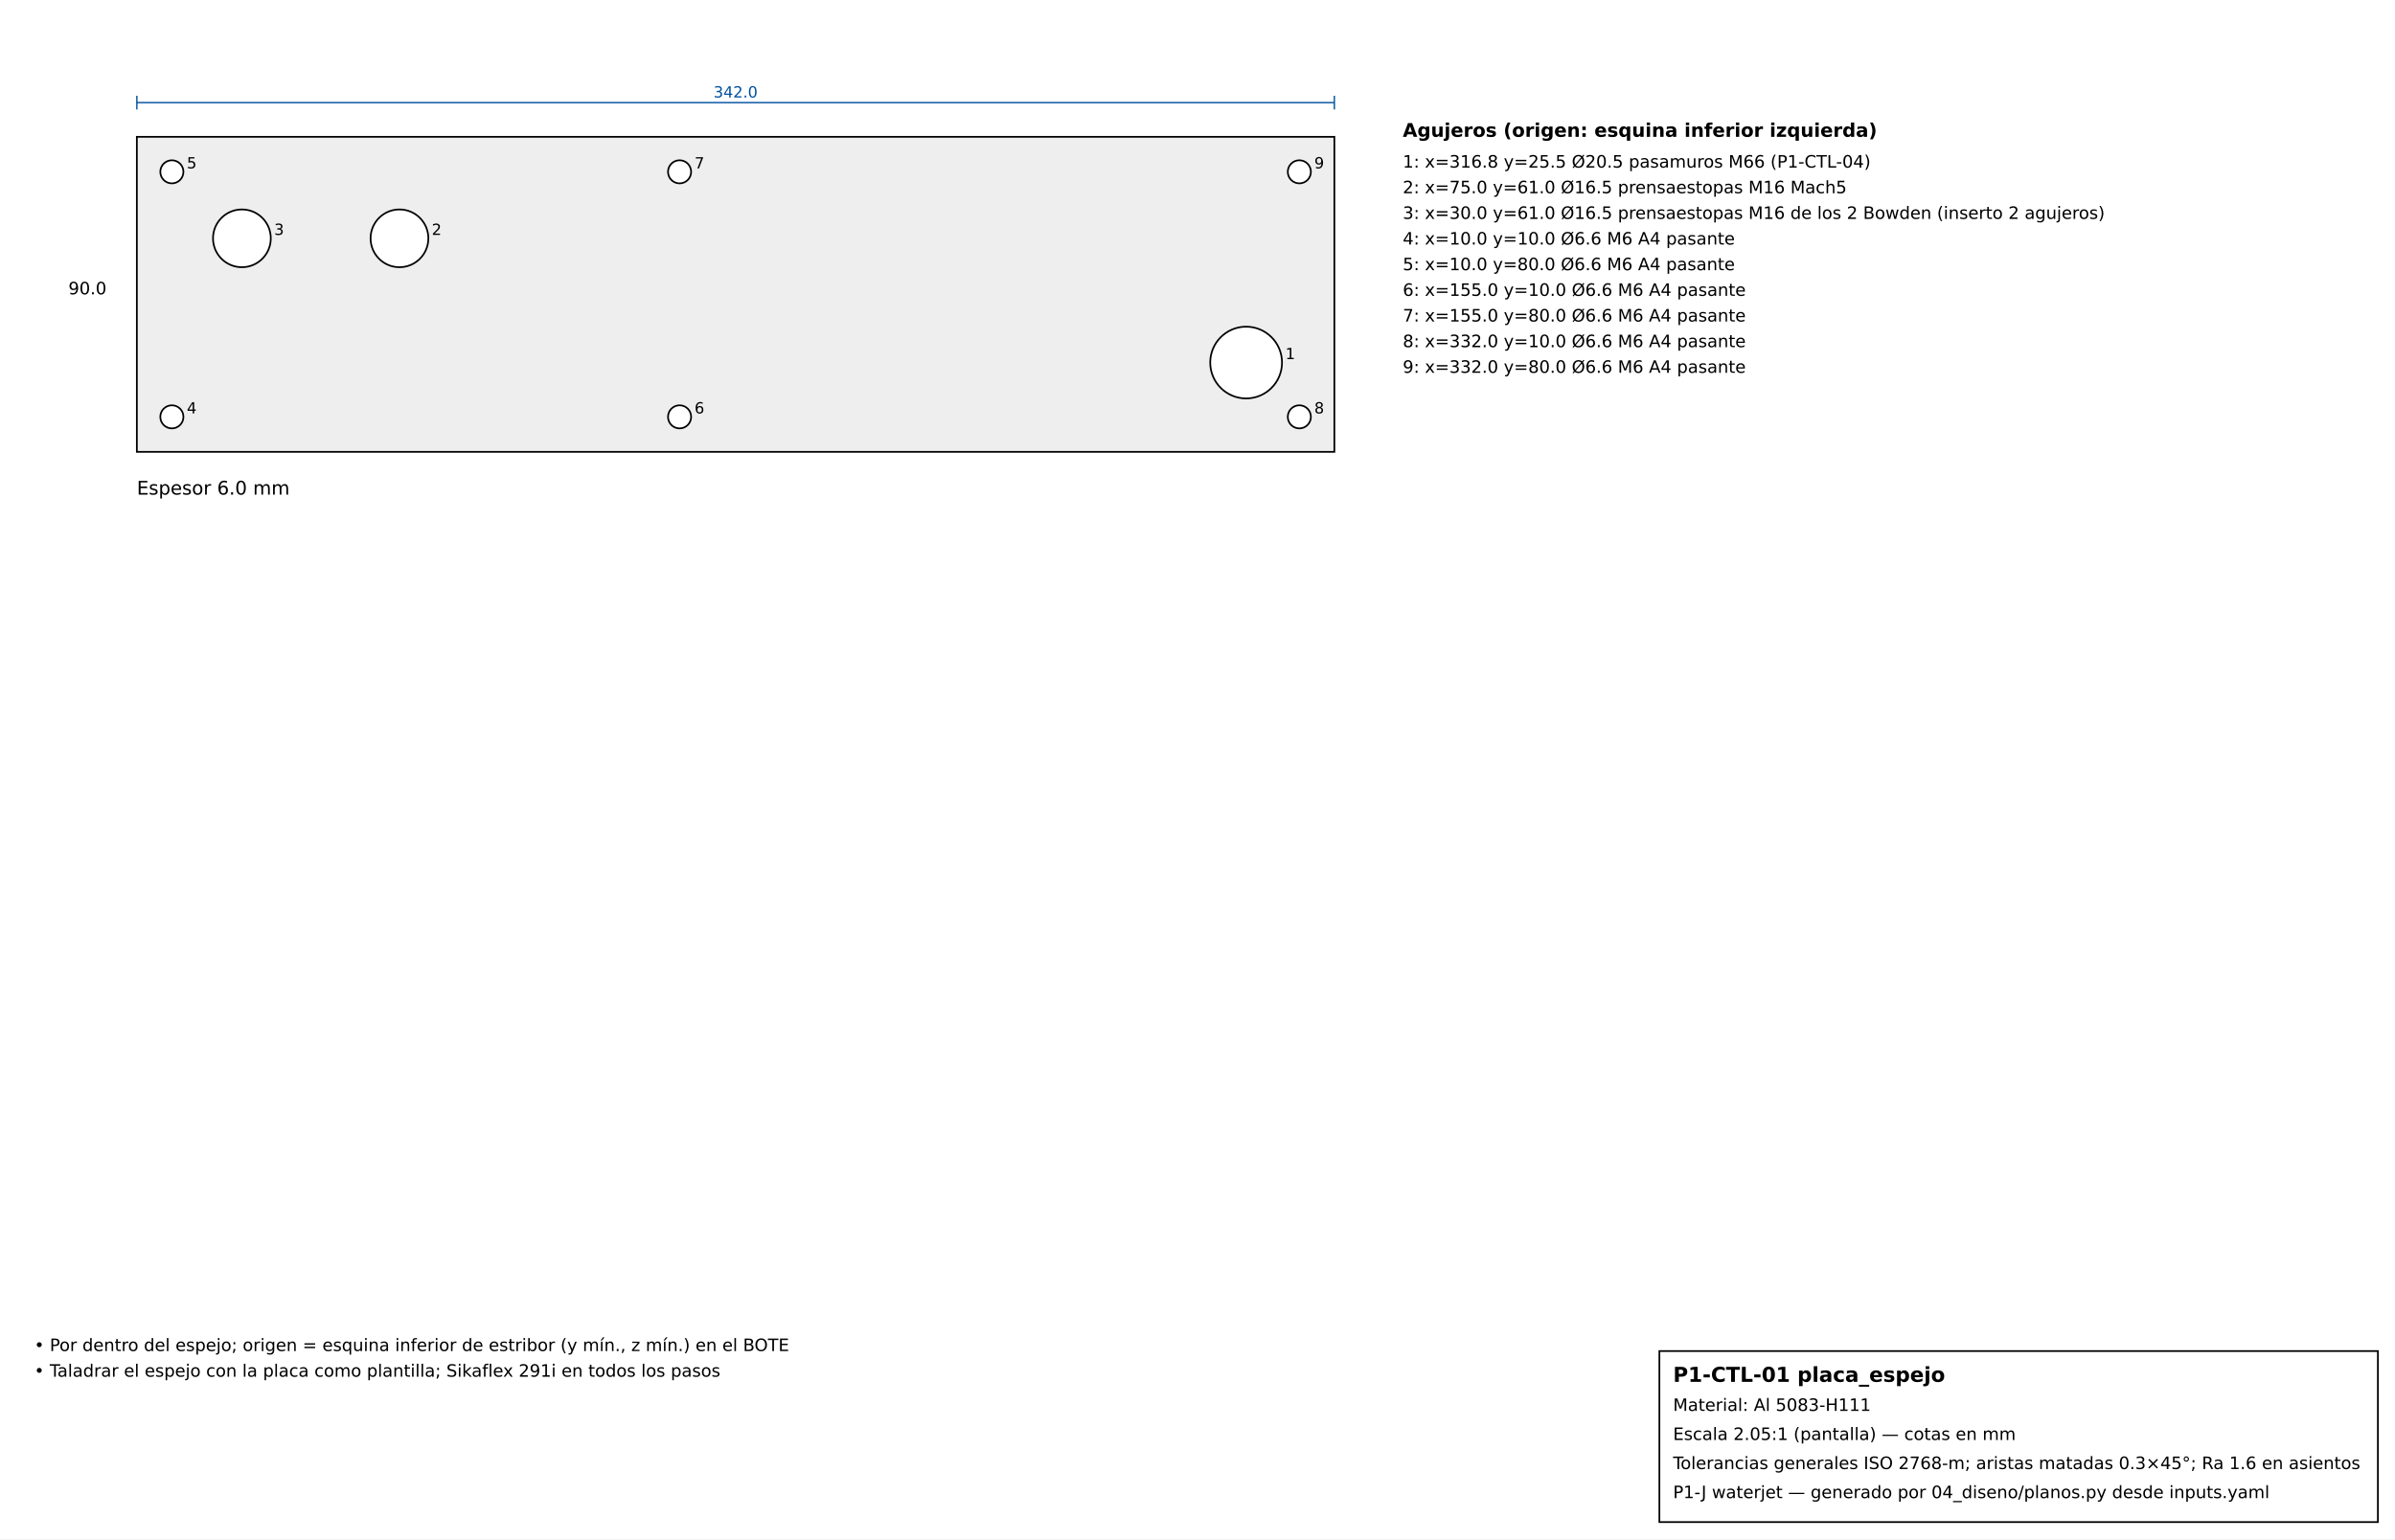
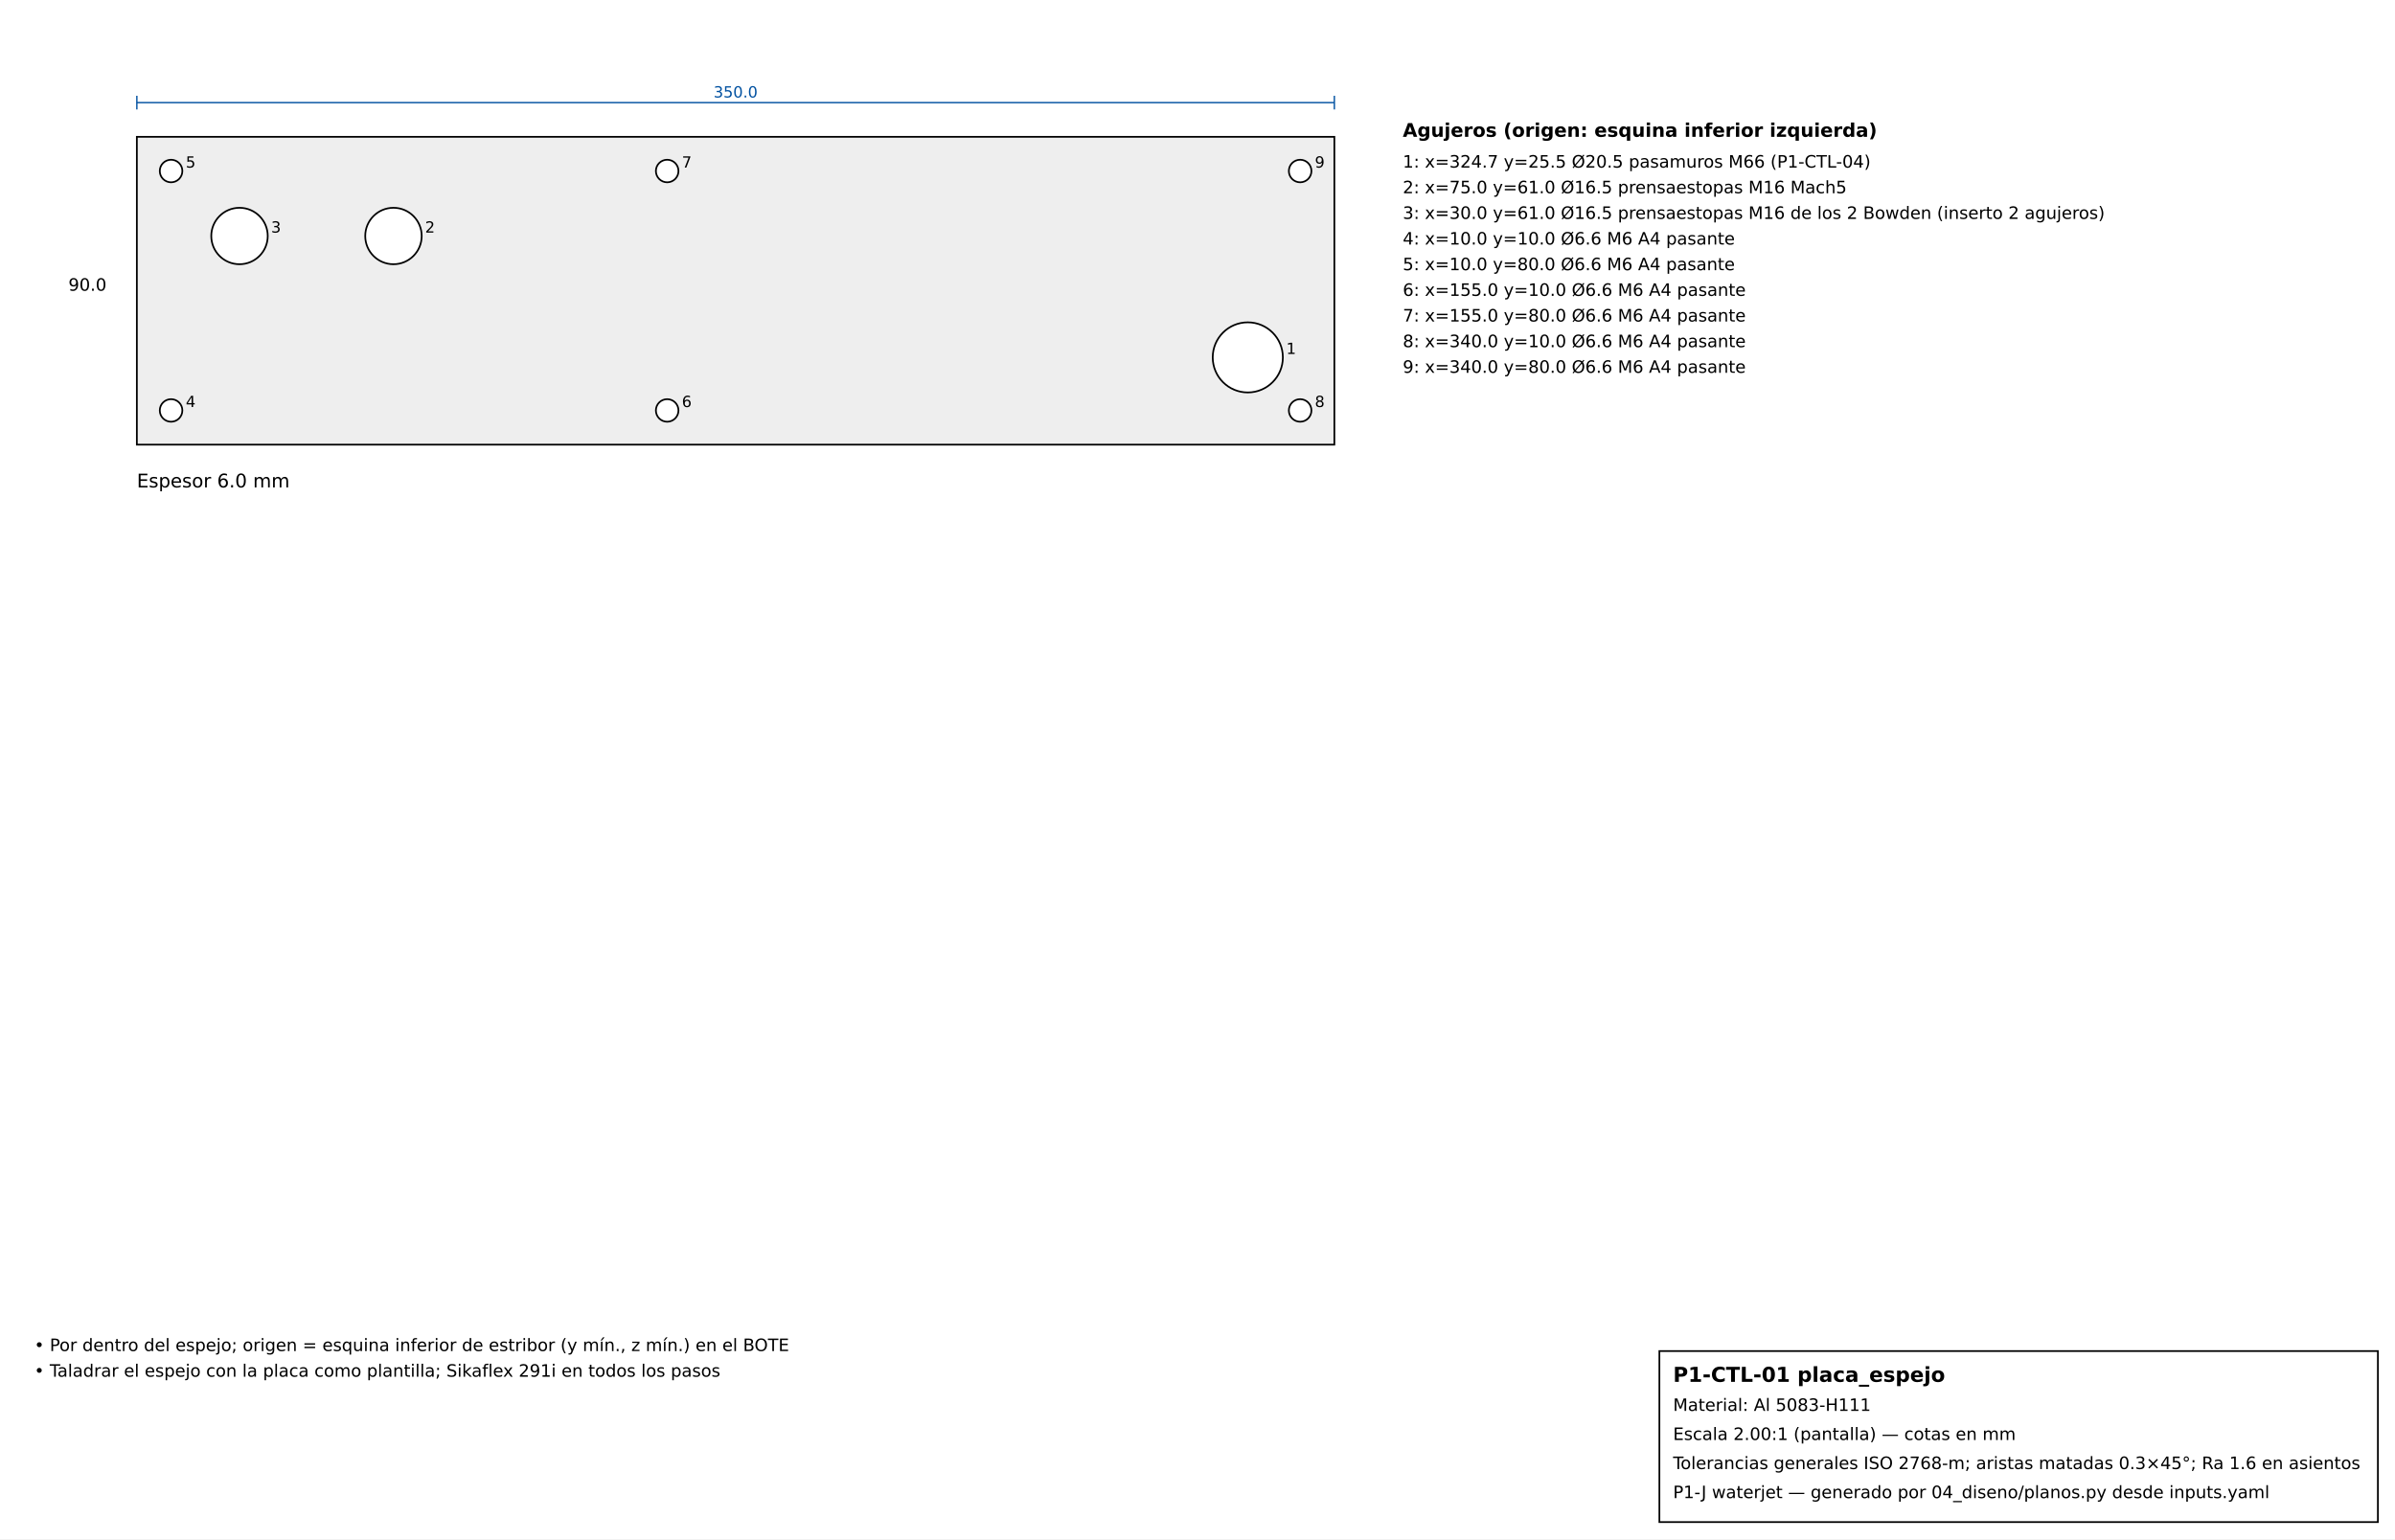
<svg xmlns="http://www.w3.org/2000/svg" baseProfile="full" height="900" version="1.1" width="1400">
  <defs />
  <rect fill="white" height="900" width="1400" x="0" y="0" />
-   <rect fill="#eeeeee" height="184.211" stroke="black" width="700.0" x="80" y="80" />
-   <circle cx="728.421" cy="211.996" fill="white" r="20.98" stroke="black" />
-   <text font-family="DejaVu Sans" font-size="9" x="751.401" y="209.996">1</text>
-   <circle cx="233.509" cy="139.357" fill="white" r="16.886" stroke="black" />
-   <text font-family="DejaVu Sans" font-size="9" x="252.395" y="137.357">2</text>
-   <circle cx="141.404" cy="139.357" fill="white" r="16.886" stroke="black" />
-   <text font-family="DejaVu Sans" font-size="9" x="160.289" y="137.357">3</text>
-   <circle cx="100.468" cy="243.743" fill="white" r="6.754" stroke="black" />
-   <text font-family="DejaVu Sans" font-size="9" x="109.222" y="241.743">4</text>
-   <circle cx="100.468" cy="100.468" fill="white" r="6.754" stroke="black" />
-   <text font-family="DejaVu Sans" font-size="9" x="109.222" y="98.468">5</text>
-   <circle cx="397.251" cy="243.743" fill="white" r="6.754" stroke="black" />
-   <text font-family="DejaVu Sans" font-size="9" x="406.006" y="241.743">6</text>
-   <circle cx="397.251" cy="100.468" fill="white" r="6.754" stroke="black" />
-   <text font-family="DejaVu Sans" font-size="9" x="406.006" y="98.468">7</text>
-   <circle cx="759.532" cy="243.743" fill="white" r="6.754" stroke="black" />
-   <text font-family="DejaVu Sans" font-size="9" x="768.287" y="241.743">8</text>
-   <circle cx="759.532" cy="100.468" fill="white" r="6.754" stroke="black" />
-   <text font-family="DejaVu Sans" font-size="9" x="768.287" y="98.468">9</text>
+   <rect fill="#eeeeee" height="180.0" stroke="black" width="700.0" x="80" y="80" />
+   <circle cx="729.4" cy="208.979" fill="white" r="20.5" stroke="black" />
+   <text font-family="DejaVu Sans" font-size="9" x="751.9" y="206.979">1</text>
+   <circle cx="230.0" cy="138.0" fill="white" r="16.5" stroke="black" />
+   <text font-family="DejaVu Sans" font-size="9" x="248.5" y="136.0">2</text>
+   <circle cx="140.0" cy="138.0" fill="white" r="16.5" stroke="black" />
+   <text font-family="DejaVu Sans" font-size="9" x="158.5" y="136.0">3</text>
+   <circle cx="100.0" cy="240.0" fill="white" r="6.6" stroke="black" />
+   <text font-family="DejaVu Sans" font-size="9" x="108.6" y="238.0">4</text>
+   <circle cx="100.0" cy="100.0" fill="white" r="6.6" stroke="black" />
+   <text font-family="DejaVu Sans" font-size="9" x="108.6" y="98.0">5</text>
+   <circle cx="390.0" cy="240.0" fill="white" r="6.6" stroke="black" />
+   <text font-family="DejaVu Sans" font-size="9" x="398.6" y="238.0">6</text>
+   <circle cx="390.0" cy="100.0" fill="white" r="6.6" stroke="black" />
+   <text font-family="DejaVu Sans" font-size="9" x="398.6" y="98.0">7</text>
+   <circle cx="760.0" cy="240.0" fill="white" r="6.6" stroke="black" />
+   <text font-family="DejaVu Sans" font-size="9" x="768.6" y="238.0">8</text>
+   <circle cx="760.0" cy="100.0" fill="white" r="6.6" stroke="black" />
+   <text font-family="DejaVu Sans" font-size="9" x="768.6" y="98.0">9</text>
  <text font-family="DejaVu Sans" font-size="11" font-weight="bold" x="820.0" y="80">Agujeros (origen: esquina inferior izquierda)</text>
-   <text font-family="DejaVu Sans" font-size="10" x="820.0" y="98">1: x=316.8  y=25.5  Ø20.5  pasamuros M66 (P1-CTL-04)</text>
+   <text font-family="DejaVu Sans" font-size="10" x="820.0" y="98">1: x=324.7  y=25.5  Ø20.5  pasamuros M66 (P1-CTL-04)</text>
  <text font-family="DejaVu Sans" font-size="10" x="820.0" y="113">2: x=75.0  y=61.0  Ø16.5  prensaestopas M16 Mach5</text>
  <text font-family="DejaVu Sans" font-size="10" x="820.0" y="128">3: x=30.0  y=61.0  Ø16.5  prensaestopas M16 de los 2 Bowden (inserto 2 agujeros)</text>
  <text font-family="DejaVu Sans" font-size="10" x="820.0" y="143">4: x=10.0  y=10.0  Ø6.6  M6 A4 pasante</text>
  <text font-family="DejaVu Sans" font-size="10" x="820.0" y="158">5: x=10.0  y=80.0  Ø6.6  M6 A4 pasante</text>
  <text font-family="DejaVu Sans" font-size="10" x="820.0" y="173">6: x=155.0  y=10.0  Ø6.6  M6 A4 pasante</text>
  <text font-family="DejaVu Sans" font-size="10" x="820.0" y="188">7: x=155.0  y=80.0  Ø6.6  M6 A4 pasante</text>
-   <text font-family="DejaVu Sans" font-size="10" x="820.0" y="203">8: x=332.0  y=10.0  Ø6.6  M6 A4 pasante</text>
-   <text font-family="DejaVu Sans" font-size="10" x="820.0" y="218">9: x=332.0  y=80.0  Ø6.6  M6 A4 pasante</text>
+   <text font-family="DejaVu Sans" font-size="10" x="820.0" y="203">8: x=340.0  y=10.0  Ø6.6  M6 A4 pasante</text>
+   <text font-family="DejaVu Sans" font-size="10" x="820.0" y="218">9: x=340.0  y=80.0  Ø6.6  M6 A4 pasante</text>
  <line stroke="#0050a0" stroke-width="0.8" x1="80" x2="780.0" y1="60" y2="60" />
  <line stroke="#0050a0" stroke-width="0.8" x1="80" x2="80" y1="56" y2="64" />
  <line stroke="#0050a0" stroke-width="0.8" x1="780.0" x2="780.0" y1="56" y2="64" />
-   <text fill="#0050a0" font-family="DejaVu Sans" font-size="9" text-anchor="middle" x="430.0" y="57">342.0</text>
-   <text font-family="DejaVu Sans" font-size="10" x="40" y="172.105">90.0</text>
-   <text font-family="DejaVu Sans" font-size="11" x="80" y="289.211">Espesor 6.0 mm</text>
+   <text fill="#0050a0" font-family="DejaVu Sans" font-size="9" text-anchor="middle" x="430.0" y="57">350.0</text>
+   <text font-family="DejaVu Sans" font-size="10" x="40" y="170.0">90.0</text>
+   <text font-family="DejaVu Sans" font-size="11" x="80" y="285.0">Espesor 6.0 mm</text>
  <g font-family="DejaVu Sans" font-size="11">
    <rect fill="none" height="100" stroke="black" width="420" x="970" y="790" />
    <text font-size="12" font-weight="bold" x="978" y="808">P1-CTL-01  placa_espejo</text>
    <text font-size="10" font-weight="normal" x="978" y="825">Material: Al 5083-H111</text>
-     <text font-size="10" font-weight="normal" x="978" y="842">Escala 2.05:1 (pantalla)  —  cotas en mm</text>
+     <text font-size="10" font-weight="normal" x="978" y="842">Escala 2.00:1 (pantalla)  —  cotas en mm</text>
    <text font-size="10" font-weight="normal" x="978" y="859">Tolerancias generales ISO 2768-m; aristas matadas 0.3×45°; Ra 1.6 en asientos</text>
    <text font-size="10" font-weight="normal" x="978" y="876">P1-J waterjet — generado por 04_diseno/planos.py desde inputs.yaml</text>
    <text font-size="10" x="20" y="790">• Por dentro del espejo; origen = esquina inferior de estribor (y mín., z mín.) en el BOTE</text>
    <text font-size="10" x="20" y="805">• Taladrar el espejo con la placa como plantilla; Sikaflex 291i en todos los pasos</text>
  </g>
</svg>
